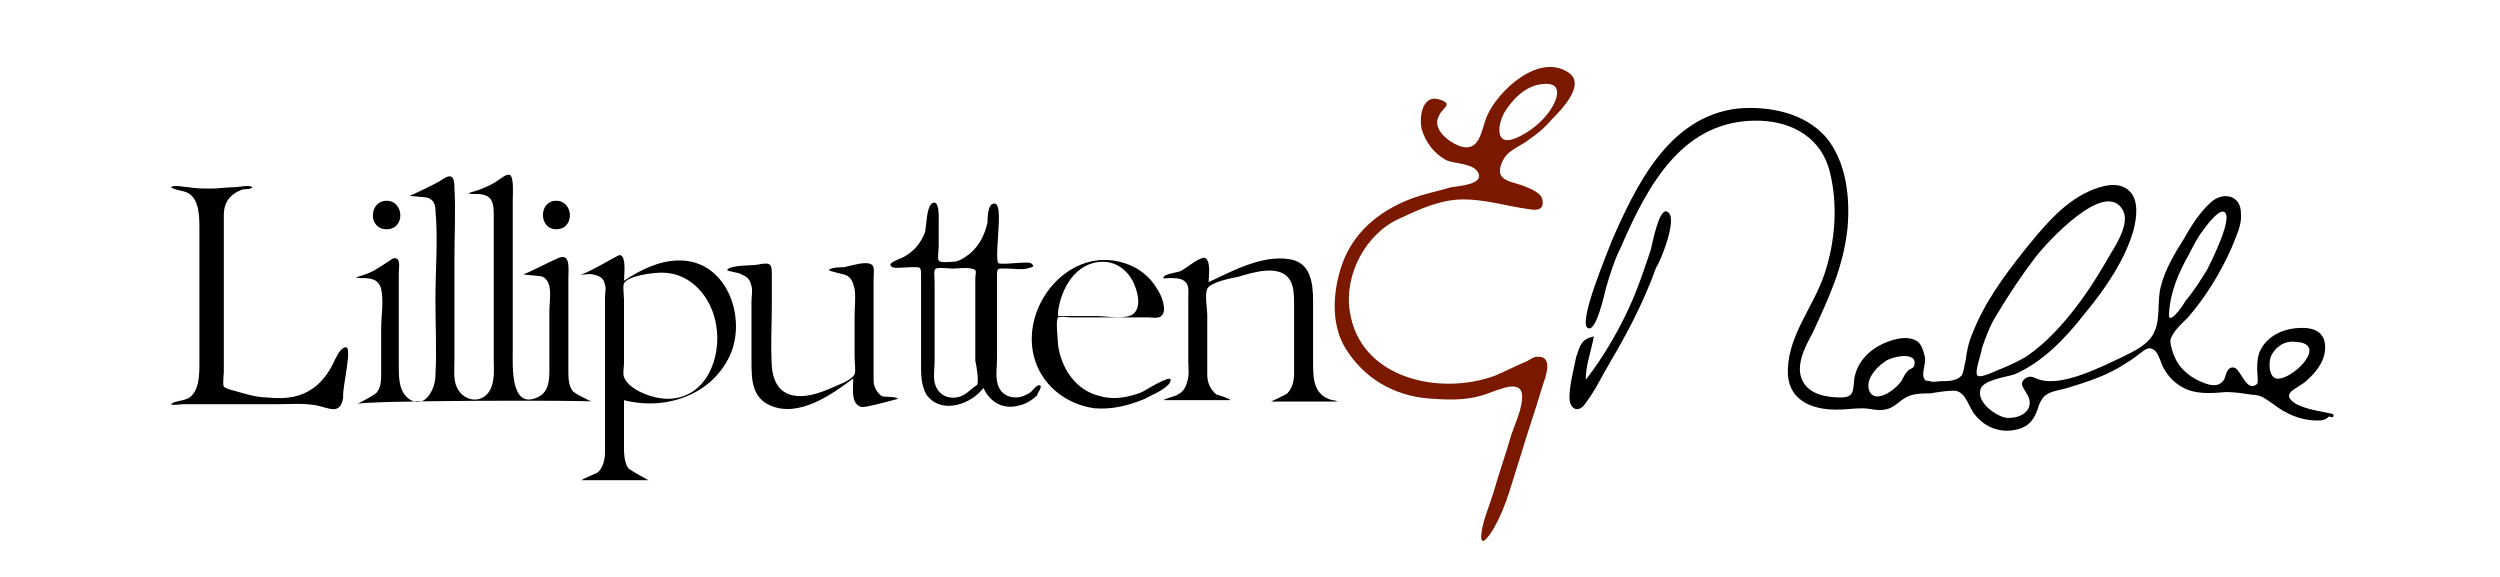
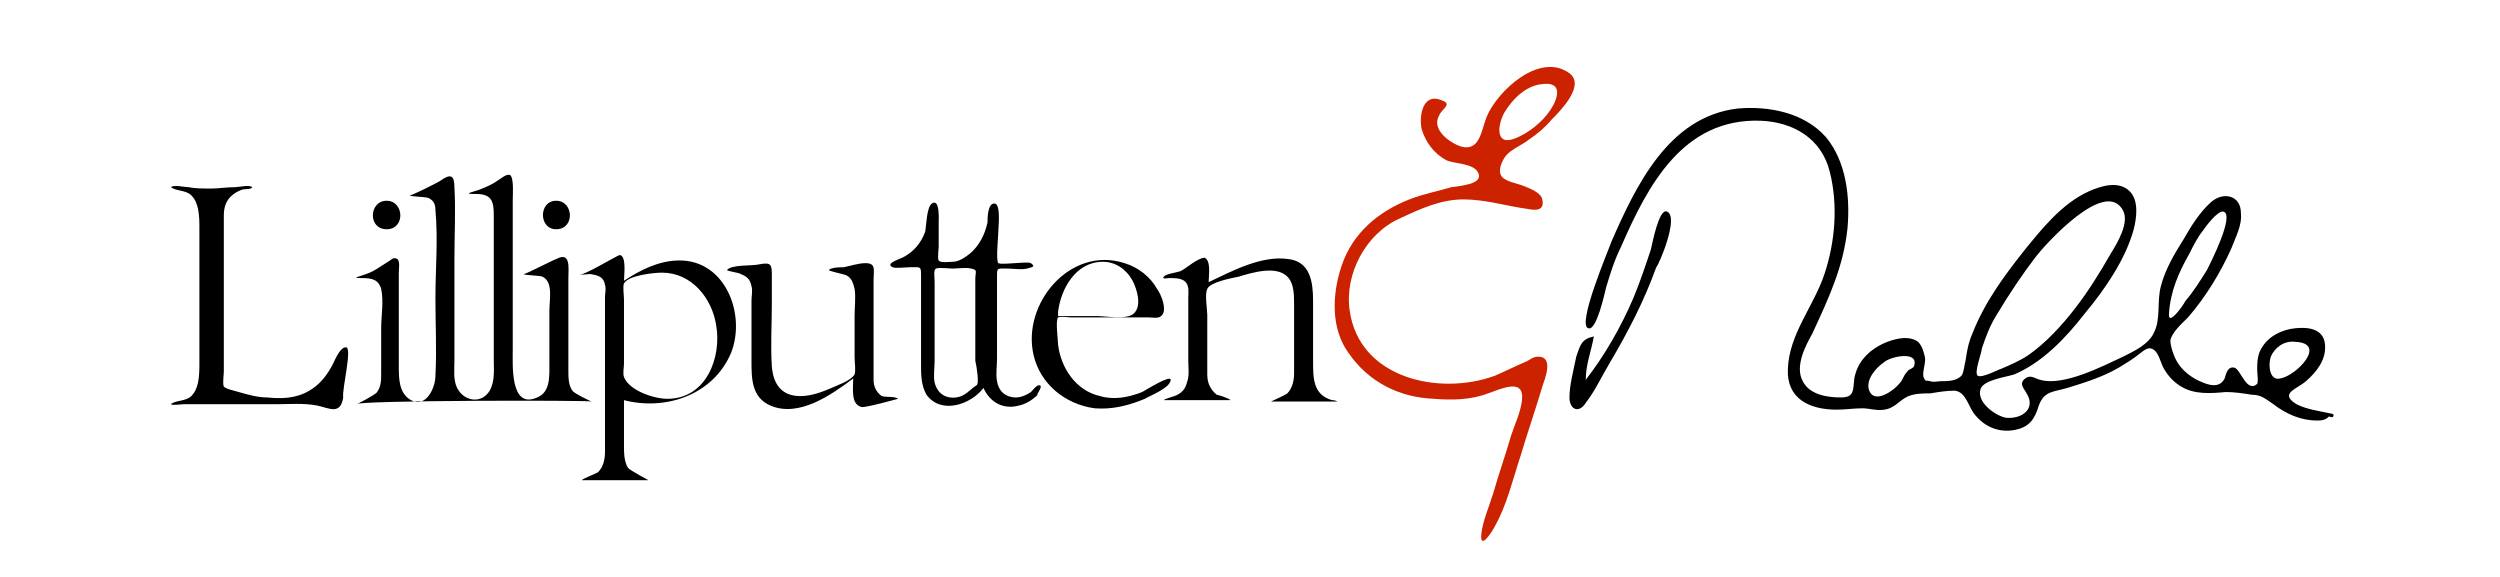
<svg xmlns="http://www.w3.org/2000/svg" baseProfile="tiny" version="1.1" viewBox="0 0 184.3 42.5" xml:space="preserve">
  <path d="m43.6 29.6s-1.3-0.6-1.4-0.8c-0.3-0.4-0.3-1-0.3-1.5v-3.1-3.7c0-0.7 0.2-2-0.9-1.4-0.1 0-2.4 1.2-2.4 1.1 0 0.1 1.2 0.1 1.4 0.2 0.8 0.4 0.5 1.7 0.5 2.5v3.8c0 1 0.1 2.2-0.9 2.6-2 0.9-1.8-2.4-1.8-3.5v-7.8-3.3c0-0.3 0.1-1.6-0.2-1.8-0.3-0.1-0.7 0.3-0.9 0.4-0.4 0.3-0.9 0.5-1.4 0.7-0.6 0.2-1.2 0.3-0.2 0.3 1.1 0 1.3 0.5 1.3 1.5v7.2 3.5c0 0.7 0.1 1.6-0.3 2.3-0.6 1-1.9 0.8-2.4-0.2-0.3-0.6-0.2-1.4-0.2-2v-7.5c0-1.8 0.1-3.6 0-5.3 0-0.9-0.3-1-1-0.5-0.1 0.1-2.3 1.2-2.3 1.1 0 0.1 1.2 0.1 1.4 0.2 0.4 0.2 0.5 0.5 0.5 0.9 0.2 2.1 0 4.4 0 6.5 0 1.9 0.1 3.8 0 5.7 0 0.9-0.7 2.4-1.8 1.8-0.9-0.5-0.9-1.6-0.9-2.5v-6.9c0-0.3 0.1-0.8-0.1-1-0.3-0.2-0.5 0.1-0.7 0.2-0.5 0.3-1 0.7-1.6 0.9-0.5 0.2-1.2 0.3-0.3 0.3 0.7 0 1.2 0.1 1.4 0.8 0.2 0.9 0 2 0 2.9v3.3c0 0.5 0 1-0.3 1.4-0.1 0.2-1.5 0.9-1.5 0.9-0.1-0.3 17.3-0.3 17.3-0.2zm-18.1-4c-0.5 0-0.9 1.2-1.1 1.5-0.4 0.7-0.9 1.3-1.6 1.7-1 0.6-2.1 0.6-3.1 0.5-0.7 0-1.4-0.2-2.1-0.4-0.3-0.1-0.9-0.2-1.1-0.4-0.1-0.2 0-0.9 0-1.1v-10.2-1.3c0-0.5 0.1-1 0.5-1.4 0.2-0.2 0.5-0.4 0.8-0.5 0.2-0.1 0.7 0 0.8-0.2-0.2-0.2-1 0-1.3 0-0.6 0-1.2 0.1-1.7 0.1-0.6 0-1.2 0-1.7-0.1-0.3 0-1.1-0.2-1.3 0 0.4 0.3 1.1 0.2 1.5 0.6 0.3 0.3 0.4 0.6 0.5 1 0.1 0.5 0.1 1 0.1 1.5v4.9s0 3.3 0 4.9c0 0.5 0 1-0.1 1.5-0.1 0.4-0.2 0.7-0.5 1-0.4 0.4-1.2 0.3-1.5 0.6 0.1 0.1 0.8 0 0.9 0h1.9 4.9c1 0 2.1-0.1 3.1 0.1 0.9 0.2 1.7 0.7 1.9-0.6-0.1-0.6 0.7-3.7 0.2-3.7zm3-8.7c1.4 0 1.3-2.1 0-2.1s-1.4 2.1 0 2.1zm12.5 0c1.4 0 1.3-2.1 0-2.1s-1.3 2.1 0 2.1zm45.3 11.1c0-0.4-1.9 0.8-2.1 0.9-1 0.4-2.1 0.6-3.1 0.3-1.8-0.4-2.9-2.1-3.1-3.8 0-0.3-0.2-1.8 0-2 0.2-0.1 0.8 0 1 0h4.1 1.6c0.2 0 0.7 0.1 0.9-0.1 0.5-0.4 0-1.6-0.3-2-0.5-0.9-1.4-1.6-2.4-1.9-4-1.3-7.6 3-6.7 6.8 0.5 2.1 2.3 3.6 4.5 3.9 1.3 0.1 2.5-0.2 3.7-0.7 0.3-0.2 1.9-0.8 1.9-1.4zm-8.3-5c0.2-1.7 1.3-3.7 3.3-3.7 0.9 0 1.7 0.5 2.2 1.4 0.3 0.6 0.7 1.8 0.1 2.4-0.5 0.5-2.1 0.2-2.7 0.2h-2.9v-0.3zm20.2 6.5c-1.4-0.4-1.4-1.6-1.4-2.9v-4.4c0-1.4-0.2-2.9-1.8-3.1-2-0.3-4.2 0.9-5.9 1.7 0-0.4 0.2-1.6-0.3-1.8-0.5 0-1.5 0.9-1.8 1s-1.1 0.2-1.2 0.4c-0.2 0.2 0.3 0.1 0.4 0.1 0.4 0 0.8 0 1.1 0.2 0.4 0.3 0.3 0.8 0.3 1.3v4.6c0 0.5 0.1 1.1-0.1 1.6-0.1 0.4-0.3 0.7-0.7 0.9-0.1 0.1-1 0.3-1 0.4h4.9c0-0.1-0.9-0.4-1-0.4-0.5-0.4-0.7-0.9-0.7-1.5v-1.5-2.9c0-0.4-0.2-1.5 0-1.9 0.2-0.5 1.8-0.8 2.3-0.9 1-0.3 2.9-0.9 3.7 0.1 0.4 0.5 0.4 1.3 0.4 2v2.7 2.3c0 0.5-0.1 1.1-0.5 1.5-0.1 0.1-1.2 0.6-1.2 0.6h4.9c-0.2-0.1-0.3-0.1-0.4-0.1zm-48.1-10.3c-1.5 0-2.9 0.7-4.1 1.5 0-0.4 0.2-1.8-0.3-1.9-0.2 0-2.9 1.7-3 1.4 0 0.1 0.7 0 0.8 0 0.6 0.1 1 0.2 1.1 0.8 0.1 0.3 0 0.6 0 0.9v10.2 1.2c0 0.5-0.1 1.1-0.5 1.5-0.1 0.1-1.2 0.5-1.2 0.6h4.9s-1.3-0.7-1.5-0.9c-0.3-0.5-0.3-1.1-0.3-1.7v-3.3c3.1 0.8 6.6-0.4 7.9-3.5 1.1-2.8-0.4-6.8-3.8-6.8zm-0.9 10.2c-1 0-2.8-0.6-3.2-1.6-0.1-0.3 0-0.7 0-1v-4.7c0-0.3-0.1-1 0-1.2 0.3-0.6 2.2-0.8 2.8-0.8 2.2 0 3.7 1.9 4 3.9 0.4 2.3-0.7 5.4-3.6 5.4zm27.4-1c-0.2 0-0.5 0.4-0.6 0.5-0.3 0.2-0.7 0.4-1.1 0.4-0.8 0-1.3-0.5-1.4-1.2-0.1-0.5 0-1.1 0-1.7v-6c0-0.7 0-0.6 0.8-0.6 0.4 0 1 0.1 1.4 0 0.3-0.1 0.7-0.1 0.3-0.4-0.2-0.1-1 0-1.2 0s-1 0.1-1.2 0c-0.2-0.2 0-2 0-2.4 0-0.3 0.2-2-0.3-2s-0.5 1.1-0.5 1.4c-0.2 0.9-0.6 1.7-1.3 2.3-0.4 0.3-0.8 0.6-1.3 0.6-0.2 0-0.9 0.1-1-0.1-0.1-0.1 0-0.9 0-1v-1.7c0-0.3 0.1-1.9-0.5-1.5-0.4 0.3-0.4 1.6-0.5 2.1-0.3 0.8-0.8 1.4-1.5 1.8-0.3 0.2-1.5 0.5-0.9 0.8 0.2 0.1 1 0 1.3 0 0.8 0 0.8-0.1 0.8 0.7v6.5c0 0.7 0 1.5 0.4 2.2 1.1 1.5 3.3 0.7 4.2-0.5 0.5 1.1 1.5 1.6 2.6 1.3 0.5-0.1 1-0.4 1.4-0.8-0.2 0.1 0.5-0.7 0.1-0.7zm-4.6 0c-0.5 0.3-0.8 0.8-1.5 0.9-0.8 0.1-1.4-0.3-1.6-1.1-0.1-0.5 0-1.1 0-1.6v-5.8c0-0.4-0.1-0.9 0.1-1s1 0 1.2 0c0.4 0 1-0.1 1.4 0 0.5 0.1 0.3 0.2 0.3 0.8v2.8 3.2c0.1 0.4 0.3 1.7 0.1 1.8zm-7.6-0.4v-5.5-1.9c0-0.7 0.2-1.2-0.6-1.2-0.5 0-1.1 0.2-1.6 0.3-0.2 0-0.9 0-1.1 0.2 0 0.1 1.1 0.3 1.3 0.4 0.4 0.2 0.5 0.6 0.6 1 0.1 0.6 0 1.3 0 2v3c0 0.4 0.1 1 0 1.3-0.3 0.5-1.3 0.8-1.7 1-0.7 0.3-1.5 0.6-2.3 0.6-1.4 0-2-0.9-2.1-2.2-0.1-1.5 0-3.1 0-4.6v-2c0-0.9 0-1.1-1-0.9-0.4 0.1-2 0-2.3 0.4 0 0.1 0.9 0.2 1 0.3 0.5 0.2 0.7 0.4 0.8 0.9 0.1 0.3 0 0.7 0 1.1v4.4c0 1.3 0 2.7 1.4 3.3 2.1 0.9 4.5-0.8 6.1-2 0 0.7-0.2 1.9 0.6 2.1 0.2 0.1 2.7-0.6 2.7-0.6-0.2-0.2-0.9-0.1-1.2-0.2-0.4-0.3-0.6-0.7-0.6-1.2z" />
-   <path d="m115.7 5.4c-2.2-1.6-5.3 1.3-6.1 3.2-0.4 1-0.5 2.6-1.9 2.2-0.9-0.3-2.2-1.3-1.6-2.3 0.2-0.5 1-0.8 0.2-1.1-1.4-0.6-1.7 1.1-1.5 2.1 0.3 1 0.9 1.8 1.8 2.3 0.6 0.3 2.1 0.2 2.4 1s-1.4 0.9-2 1c-1 0.3-2.1 0.5-3.1 0.9-2.3 0.9-4.2 2.5-5 4.9-0.7 2.1-0.8 4.6 0.5 6.4 1.5 2.2 3.8 3.3 6.3 3.4 1.3 0.1 2.7 0.1 4-0.4 0.9-0.3 2.7-1.2 2.5 0.5-0.1 0.9-0.5 1.7-0.8 2.6-0.4 1.4-0.9 2.8-1.3 4.2-0.3 1-0.8 2.1-0.9 3.1-0.1 1.2 0.8-0.2 1-0.6 0.9-1.6 1.3-3.4 1.9-5.2 0.5-1.7 1.1-3.4 1.6-5.1 0.2-0.6 0.9-2.3-0.4-2.2-0.3 0-0.6 0.3-0.9 0.4-0.7 0.3-1.5 0.7-2.2 1-4.1 1.5-10 0.2-10.7-4.8-0.4-2.7 1.2-5.7 3.7-6.8 1.5-0.7 3-1.4 4.7-1.4 1.6 0 3.2 0.5 4.7 0.7 0.5 0.1 1.3 0.2 1.1-0.7-0.1-0.5-0.9-0.8-1.4-1s-1.3-0.3-1.6-0.7 0-1.1 0.3-1.5c0.4-0.5 1.2-0.8 1.7-1.2 0.6-0.4 1.2-0.9 1.7-1.5 0.6-0.6 2.5-2.5 1.3-3.4zm-1.4 2.7c-0.6 0.9-1.6 1.7-2.6 2.1-1.5 0.6-1.3-1-0.8-1.9 0.6-1 1.6-2 2.8-2.1 1.5-0.2 1.2 1 0.6 1.9z" fill="#7A1800" />
+   <path d="m115.7 5.4c-2.2-1.6-5.3 1.3-6.1 3.2-0.4 1-0.5 2.6-1.9 2.2-0.9-0.3-2.2-1.3-1.6-2.3 0.2-0.5 1-0.8 0.2-1.1-1.4-0.6-1.7 1.1-1.5 2.1 0.3 1 0.9 1.8 1.8 2.3 0.6 0.3 2.1 0.2 2.4 1s-1.4 0.9-2 1c-1 0.3-2.1 0.5-3.1 0.9-2.3 0.9-4.2 2.5-5 4.9-0.7 2.1-0.8 4.6 0.5 6.4 1.5 2.2 3.8 3.3 6.3 3.4 1.3 0.1 2.7 0.1 4-0.4 0.9-0.3 2.7-1.2 2.5 0.5-0.1 0.9-0.5 1.7-0.8 2.6-0.4 1.4-0.9 2.8-1.3 4.2-0.3 1-0.8 2.1-0.9 3.1-0.1 1.2 0.8-0.2 1-0.6 0.9-1.6 1.3-3.4 1.9-5.2 0.5-1.7 1.1-3.4 1.6-5.1 0.2-0.6 0.9-2.3-0.4-2.2-0.3 0-0.6 0.3-0.9 0.4-0.7 0.3-1.5 0.7-2.2 1-4.1 1.5-10 0.2-10.7-4.8-0.4-2.7 1.2-5.7 3.7-6.8 1.5-0.7 3-1.4 4.7-1.4 1.6 0 3.2 0.5 4.7 0.7 0.5 0.1 1.3 0.2 1.1-0.7-0.1-0.5-0.9-0.8-1.4-1s-1.3-0.3-1.6-0.7 0-1.1 0.3-1.5c0.4-0.5 1.2-0.8 1.7-1.2 0.6-0.4 1.2-0.9 1.7-1.5 0.6-0.6 2.5-2.5 1.3-3.4zm-1.4 2.7c-0.6 0.9-1.6 1.7-2.6 2.1-1.5 0.6-1.3-1-0.8-1.9 0.6-1 1.6-2 2.8-2.1 1.5-0.2 1.2 1 0.6 1.9z" fill="#CC2200" />
  <path d="m122.9 15.6c-0.6-0.3-1.1 2.4-1.2 2.8-0.4 1.2-0.8 2.4-1.3 3.6-0.9 2.1-2.1 4.2-3.5 6 0-1.1 0.4-2.1 0.6-3.2-0.9 0.2-1 0.6-1.3 1.5-0.2 1-0.5 2.1-0.5 3s0.7 1.2 1.2 0.4c0.7-0.9 1.2-2 1.8-3 1.3-2.2 2.5-4.5 3.4-7 0.2-0.2 1.7-3.7 0.8-4.1zm49 14.9c-0.9-0.2-1.8-0.3-2.6-0.7-1.3-0.8 0-1.1 0.7-1.7 0.8-0.7 1.5-1.6 1.4-2.7-0.1-1.2-1.3-1.3-2.2-1.2-1 0.1-2 0.6-2.5 1.5-0.3 0.5-0.3 1.1-0.3 1.6 0 0.2 0.1 0.8 0 1-0.8 0.7-1.2-1.1-1.7-1.2s-0.6 0.5-0.7 0.8c-0.3 0.6-0.9 0.6-1.6 0.3-0.8-0.3-1.6-0.9-2-1.7-0.2-0.4-0.4-1-0.4-1.4 0.1-0.6 0.9-1.3 1.3-1.7 1.3-1.5 2.4-3.3 3.2-5.1 0.3-0.8 0.8-1.7 0.7-2.6 0-1.3-1.3-1.6-2.2-0.8-0.8 0.7-1.5 1.8-2 2.7-0.7 1.1-1.4 2.3-1.7 3.5-0.3 1.1 0 2.4-0.5 3.4-0.4 0.9-1.5 1.4-2.3 1.8-1.5 0.7-4.4 2.2-6.1 1.7-0.4-0.1-0.7-0.4-1.1-0.1-0.5 0.4-0.1 0.7 0.1 1.1 0.7 1.1-0.3 1.9-1.5 1.8-0.7-0.1-2.2-1.1-1.9-2.1 0.2-0.7 1.9-0.9 2.5-1.1 2.1-0.9 3.8-2.7 5.2-4.5 1.5-1.8 3-4 3.6-6.2 0.2-0.8 0.4-2.1-0.3-2.8-0.8-0.8-2.1-0.4-3 0-2 0.9-3.5 2.8-4.8 4.4-1.5 1.9-2.9 3.8-3.8 6.1-0.3 0.7-0.4 1.3-0.5 2-0.1 0.3-0.1 0.8-0.3 1.1-0.4 0.4-1 0.4-1.5 0.4-0.2 0-0.6 0.1-0.8 0-0.4-0.1-0.3 0.1-0.5-0.3-0.1-0.4 0.2-1.1 0.1-1.5s-0.2-0.8-0.5-1.1c-0.8-0.6-2.2-0.1-2.9 0.3-0.9 0.5-1.6 1.3-1.8 2.4-0.1 0.9 0 1.4-1 1.4s-2.3-0.2-2.8-1.2c-0.6-1.1 0.2-2.6 0.7-3.5 1.2-2.6 2.3-4.9 2.6-7.8 0.2-2.3-0.1-4.9-1.6-6.7-1.6-1.8-4.2-2.3-6.5-2.1-5.1 0.6-7.5 5.7-9.3 9.8-0.2 0.6-2.6 6.2-1.7 6.4 0.6 0.2 1.2-2.6 1.3-3 0.3-1 0.6-2 1.1-3 2-4.6 4.6-9.5 10.3-9.3 2.4 0.1 4.5 1.3 5.1 3.8 0.6 2.4 0.4 5.1-0.4 7.5s-2.6 4.4-2.7 7c-0.1 2.2 1.6 3 3.6 3 0.6 0 1.3-0.1 1.9-0.1 0.5 0 1.1 0.2 1.6 0.1 0.8-0.1 1.1-0.7 1.8-1 0.5-0.2 1.1-0.2 1.6-0.2 0.6-0.1 1.2-0.2 1.8-0.2 0.9 0.1 1 1.3 1.6 1.9 0.7 0.8 1.7 1.2 2.8 1s1.5-0.8 1.8-1.8c0.4-1.1 1.1-1 2.1-1.3 1.3-0.4 2.6-0.8 3.8-1.5 0.5-0.3 1-0.6 1.5-1 0.4-0.3 0.7-0.6 1.1-0.3s0.5 1.1 0.8 1.5c0.3 0.5 0.7 0.9 1.2 1.2 1 0.6 2.2 0.5 3.3 0.4 0.6 0 1.3 0.1 1.9 0.2 0.7 0 1 0.3 1.6 0.7 0.9 0.7 2 1.2 3.2 1.2 0.3 0 0.6 0 0.9-0.3 0.4 0.2 0.4-0.2 0.2-0.2zm-30.8-3.5c-0.1 0.2-0.4 0.2-0.5 0.4-0.3 0.3-0.3 0.6-0.6 0.9-0.4 0.5-1.8 1.5-2.2 0.5-0.3-0.8 0.5-1.7 1.1-2.1 0.4-0.4 2.6-0.9 2.2 0.3zm4.7 0.7c-0.3-0.2 0.3-1.7 0.3-2 0.3-0.9 0.6-1.7 1.1-2.5 0.9-1.5 1.9-3 2.9-4.3 0.7-0.9 5.1-5.8 6.4-3.4 0.5 0.9-0.4 2.4-0.9 3.2-0.8 1.4-1.6 2.7-2.6 4s-2.2 2.6-3.5 3.5c-0.6 0.4-1.3 0.7-2 1-0.1 0-1.4 0.7-1.7 0.5zm14.1-4.6c0.1-1.6 0.7-3 1.5-4.4 0.3-0.6 0.6-1.2 1-1.7 0.2-0.3 1.1-1.5 1.5-1.4 0.9 0.2-1 3.9-1.2 4.3-0.5 0.8-1 1.6-1.6 2.3-0.2 0.4-1.3 1.9-1.2 0.9zm8.2 4.8c-0.8 0.2-0.9-1-0.7-1.6 0.3-0.7 1-1.2 1.8-1.1 2.4 0.1 0.1 2.5-1.1 2.7z" />
</svg>
